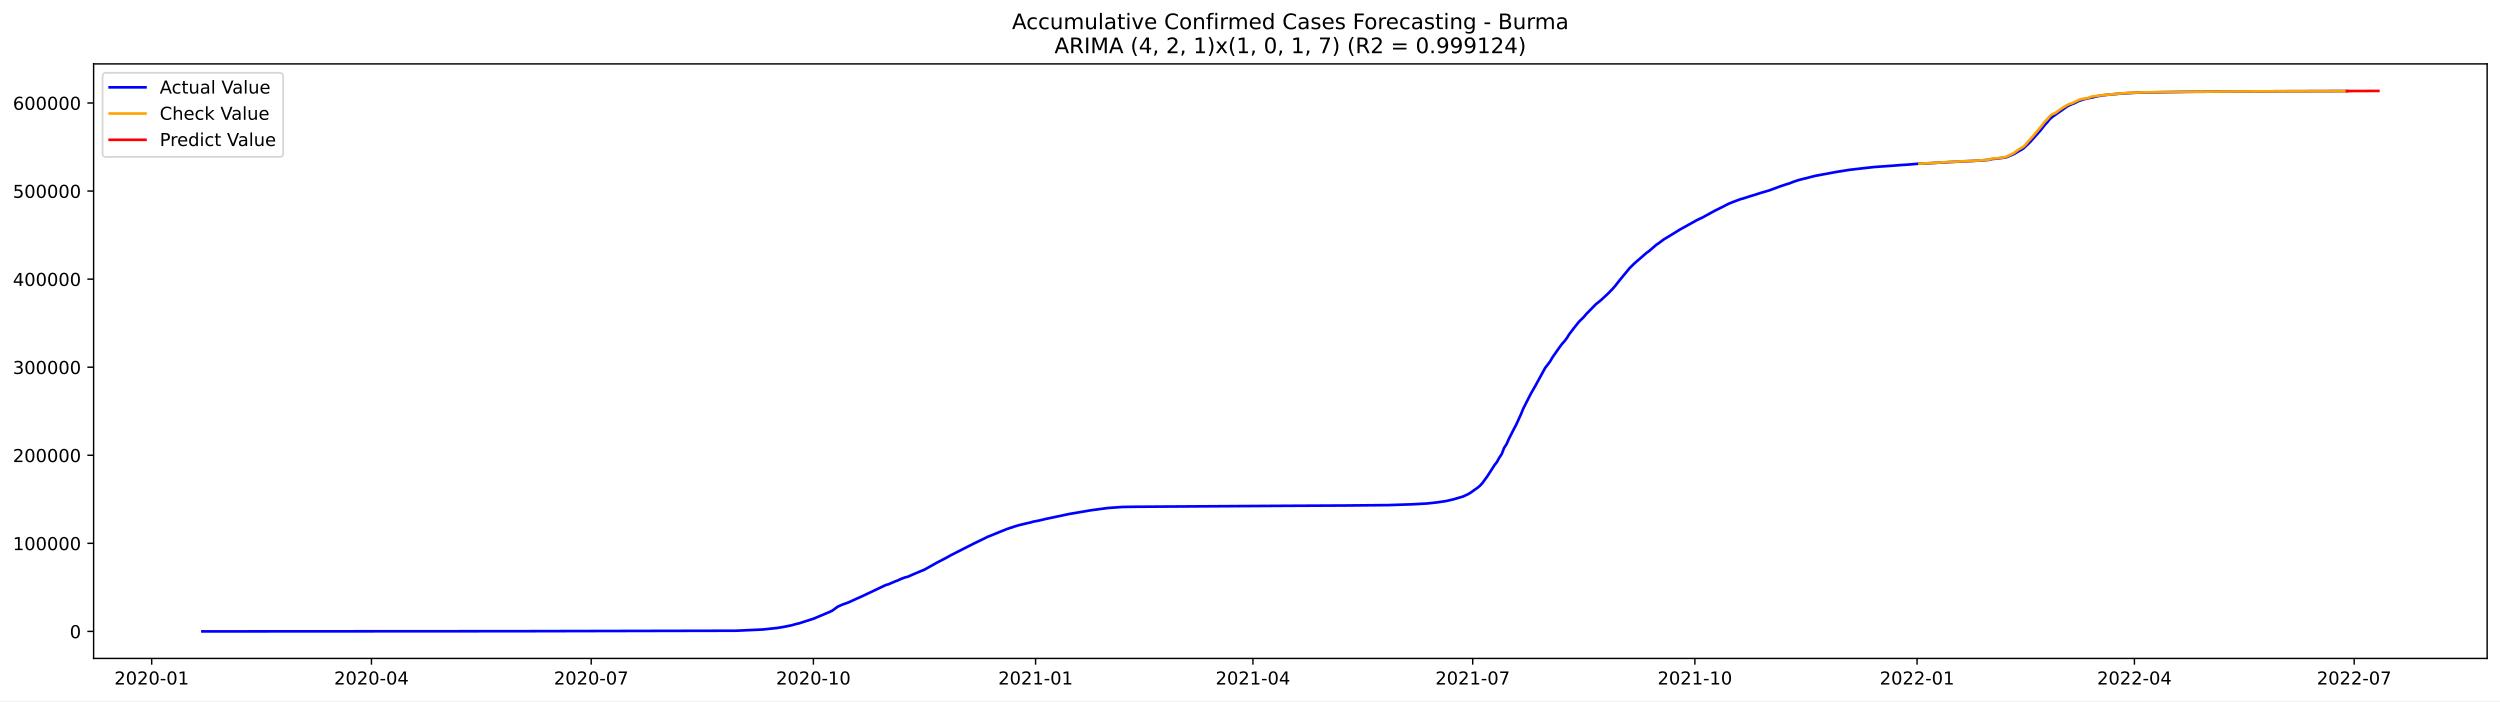
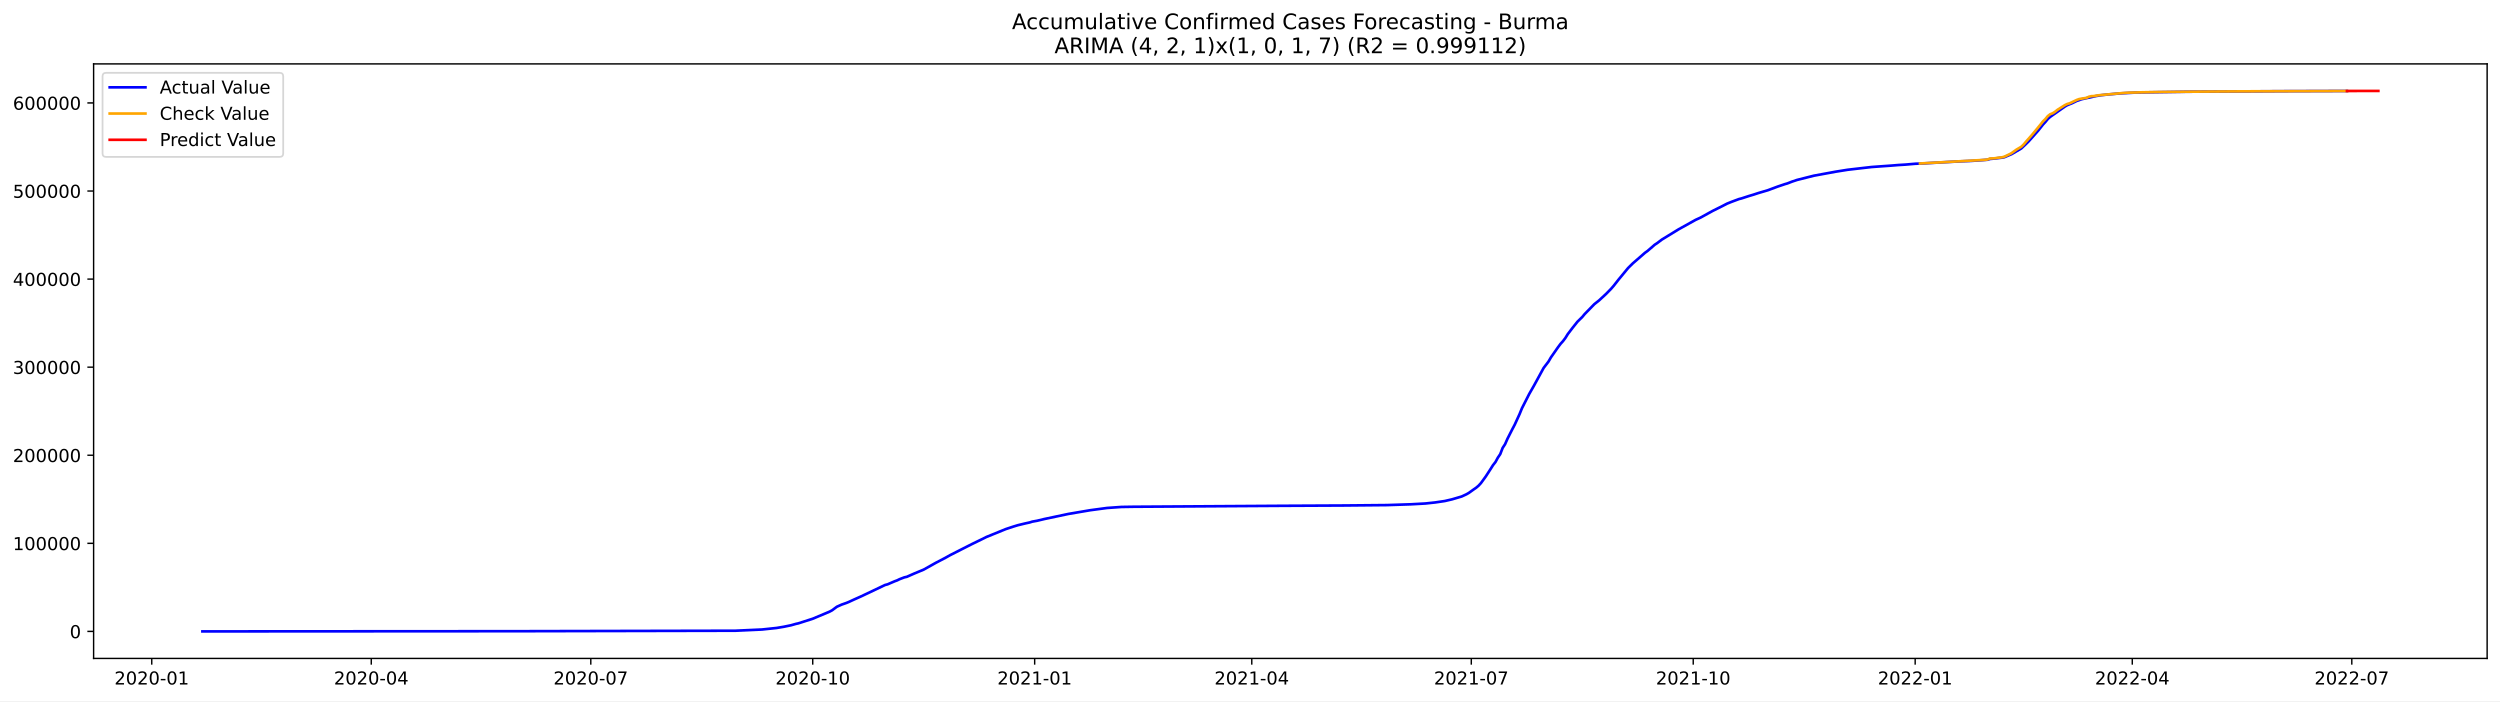
<svg xmlns="http://www.w3.org/2000/svg" xmlns:xlink="http://www.w3.org/1999/xlink" width="1398.775pt" height="392.274pt" viewBox="0 0 1398.775 392.274" version="1.1">
  <defs>
    <style type="text/css">*{stroke-linejoin: round; stroke-linecap: butt}</style>
  </defs>
  <g id="figure_1">
    <g id="patch_1">
      <path d="M 0 392.274  L 1398.775 392.274  L 1398.775 0  L 0 0  z " style="fill: #ffffff" />
    </g>
    <g id="axes_1">
      <g id="patch_2">
        <path d="M 52.375 368.396  L 1391.575 368.396  L 1391.575 35.755  L 52.375 35.755  z " style="fill: #ffffff" />
      </g>
      <g id="matplotlib.axis_1">
        <g id="xtick_1">
          <g id="line2d_1">
            <defs>
-               <path id="mc5064e26aa" d="M 0 0  L 0 3.5  " style="stroke: #000000; stroke-width: 0.8" />
+               <path id="m0fc1c2d88f" d="M 0 0  L 0 3.5  " style="stroke: #000000; stroke-width: 0.8" />
            </defs>
            <g>
-               <use xlink:href="#mc5064e26aa" x="84.872" y="368.396" style="stroke: #000000; stroke-width: 0.8" />
+               <use xlink:href="#m0fc1c2d88f" x="84.903" y="368.396" style="stroke: #000000; stroke-width: 0.8" />
            </g>
          </g>
          <g id="text_1">
-             <g transform="translate(63.98058 382.9939)scale(0.1 -0.1)">
+             <g transform="translate(64.01204 382.9939)scale(0.1 -0.1)">
              <defs>
                <path id="DejaVuSans-32" d="M 1228 531  L 3431 531  L 3431 0  L 469 0  L 469 531  Q 828 903 1448 1529  Q 2069 2156 2228 2338  Q 2531 2678 2651 2914  Q 2772 3150 2772 3378  Q 2772 3750 2511 3984  Q 2250 4219 1831 4219  Q 1534 4219 1204 4116  Q 875 4013 500 3803  L 500 4441  Q 881 4594 1212 4672  Q 1544 4750 1819 4750  Q 2544 4750 2975 4387  Q 3406 4025 3406 3419  Q 3406 3131 3298 2873  Q 3191 2616 2906 2266  Q 2828 2175 2409 1742  Q 1991 1309 1228 531  z " transform="scale(0.015625)" />
                <path id="DejaVuSans-30" d="M 2034 4250  Q 1547 4250 1301 3770  Q 1056 3291 1056 2328  Q 1056 1369 1301 889  Q 1547 409 2034 409  Q 2525 409 2770 889  Q 3016 1369 3016 2328  Q 3016 3291 2770 3770  Q 2525 4250 2034 4250  z M 2034 4750  Q 2819 4750 3233 4129  Q 3647 3509 3647 2328  Q 3647 1150 3233 529  Q 2819 -91 2034 -91  Q 1250 -91 836 529  Q 422 1150 422 2328  Q 422 3509 836 4129  Q 1250 4750 2034 4750  z " transform="scale(0.015625)" />
                <path id="DejaVuSans-2d" d="M 313 2009  L 1997 2009  L 1997 1497  L 313 1497  L 313 2009  z " transform="scale(0.015625)" />
                <path id="DejaVuSans-31" d="M 794 531  L 1825 531  L 1825 4091  L 703 3866  L 703 4441  L 1819 4666  L 2450 4666  L 2450 531  L 3481 531  L 3481 0  L 794 0  L 794 531  z " transform="scale(0.015625)" />
              </defs>
              <use xlink:href="#DejaVuSans-32" />
              <use xlink:href="#DejaVuSans-30" x="63.623" />
              <use xlink:href="#DejaVuSans-32" x="127.246" />
              <use xlink:href="#DejaVuSans-30" x="190.869" />
              <use xlink:href="#DejaVuSans-2d" x="254.492" />
              <use xlink:href="#DejaVuSans-30" x="290.576" />
              <use xlink:href="#DejaVuSans-31" x="354.199" />
            </g>
          </g>
        </g>
        <g id="xtick_2">
          <g id="line2d_2">
            <g>
-               <use xlink:href="#mc5064e26aa" x="207.834" y="368.396" style="stroke: #000000; stroke-width: 0.8" />
+               <use xlink:href="#m0fc1c2d88f" x="207.729" y="368.396" style="stroke: #000000; stroke-width: 0.8" />
            </g>
          </g>
          <g id="text_2">
-             <g transform="translate(186.9421 382.9939)scale(0.1 -0.1)">
+             <g transform="translate(186.8373 382.9939)scale(0.1 -0.1)">
              <defs>
                <path id="DejaVuSans-34" d="M 2419 4116  L 825 1625  L 2419 1625  L 2419 4116  z M 2253 4666  L 3047 4666  L 3047 1625  L 3713 1625  L 3713 1100  L 3047 1100  L 3047 0  L 2419 0  L 2419 1100  L 313 1100  L 313 1709  L 2253 4666  z " transform="scale(0.015625)" />
              </defs>
              <use xlink:href="#DejaVuSans-32" />
              <use xlink:href="#DejaVuSans-30" x="63.623" />
              <use xlink:href="#DejaVuSans-32" x="127.246" />
              <use xlink:href="#DejaVuSans-30" x="190.869" />
              <use xlink:href="#DejaVuSans-2d" x="254.492" />
              <use xlink:href="#DejaVuSans-30" x="290.576" />
              <use xlink:href="#DejaVuSans-34" x="354.199" />
            </g>
          </g>
        </g>
        <g id="xtick_3">
          <g id="line2d_3">
            <g>
-               <use xlink:href="#mc5064e26aa" x="330.795" y="368.396" style="stroke: #000000; stroke-width: 0.8" />
+               <use xlink:href="#m0fc1c2d88f" x="330.554" y="368.396" style="stroke: #000000; stroke-width: 0.8" />
            </g>
          </g>
          <g id="text_3">
-             <g transform="translate(309.9037 382.9939)scale(0.1 -0.1)">
+             <g transform="translate(309.6625 382.9939)scale(0.1 -0.1)">
              <defs>
                <path id="DejaVuSans-37" d="M 525 4666  L 3525 4666  L 3525 4397  L 1831 0  L 1172 0  L 2766 4134  L 525 4134  L 525 4666  z " transform="scale(0.015625)" />
              </defs>
              <use xlink:href="#DejaVuSans-32" />
              <use xlink:href="#DejaVuSans-30" x="63.623" />
              <use xlink:href="#DejaVuSans-32" x="127.246" />
              <use xlink:href="#DejaVuSans-30" x="190.869" />
              <use xlink:href="#DejaVuSans-2d" x="254.492" />
              <use xlink:href="#DejaVuSans-30" x="290.576" />
              <use xlink:href="#DejaVuSans-37" x="354.199" />
            </g>
          </g>
        </g>
        <g id="xtick_4">
          <g id="line2d_4">
            <g>
-               <use xlink:href="#mc5064e26aa" x="455.108" y="368.396" style="stroke: #000000; stroke-width: 0.8" />
+               <use xlink:href="#m0fc1c2d88f" x="454.729" y="368.396" style="stroke: #000000; stroke-width: 0.8" />
            </g>
          </g>
          <g id="text_4">
-             <g transform="translate(434.2165 382.9939)scale(0.1 -0.1)">
+             <g transform="translate(433.8375 382.9939)scale(0.1 -0.1)">
              <use xlink:href="#DejaVuSans-32" />
              <use xlink:href="#DejaVuSans-30" x="63.623" />
              <use xlink:href="#DejaVuSans-32" x="127.246" />
              <use xlink:href="#DejaVuSans-30" x="190.869" />
              <use xlink:href="#DejaVuSans-2d" x="254.492" />
              <use xlink:href="#DejaVuSans-31" x="290.576" />
              <use xlink:href="#DejaVuSans-30" x="354.199" />
            </g>
          </g>
        </g>
        <g id="xtick_5">
          <g id="line2d_5">
            <g>
-               <use xlink:href="#mc5064e26aa" x="579.421" y="368.396" style="stroke: #000000; stroke-width: 0.8" />
+               <use xlink:href="#m0fc1c2d88f" x="578.904" y="368.396" style="stroke: #000000; stroke-width: 0.8" />
            </g>
          </g>
          <g id="text_5">
-             <g transform="translate(558.5293 382.9939)scale(0.1 -0.1)">
+             <g transform="translate(558.0124 382.9939)scale(0.1 -0.1)">
              <use xlink:href="#DejaVuSans-32" />
              <use xlink:href="#DejaVuSans-30" x="63.623" />
              <use xlink:href="#DejaVuSans-32" x="127.246" />
              <use xlink:href="#DejaVuSans-31" x="190.869" />
              <use xlink:href="#DejaVuSans-2d" x="254.492" />
              <use xlink:href="#DejaVuSans-30" x="290.576" />
              <use xlink:href="#DejaVuSans-31" x="354.199" />
            </g>
          </g>
        </g>
        <g id="xtick_6">
          <g id="line2d_6">
            <g>
-               <use xlink:href="#mc5064e26aa" x="701.031" y="368.396" style="stroke: #000000; stroke-width: 0.8" />
+               <use xlink:href="#m0fc1c2d88f" x="700.379" y="368.396" style="stroke: #000000; stroke-width: 0.8" />
            </g>
          </g>
          <g id="text_6">
-             <g transform="translate(680.1396 382.9939)scale(0.1 -0.1)">
+             <g transform="translate(679.4879 382.9939)scale(0.1 -0.1)">
              <use xlink:href="#DejaVuSans-32" />
              <use xlink:href="#DejaVuSans-30" x="63.623" />
              <use xlink:href="#DejaVuSans-32" x="127.246" />
              <use xlink:href="#DejaVuSans-31" x="190.869" />
              <use xlink:href="#DejaVuSans-2d" x="254.492" />
              <use xlink:href="#DejaVuSans-30" x="290.576" />
              <use xlink:href="#DejaVuSans-34" x="354.199" />
            </g>
          </g>
        </g>
        <g id="xtick_7">
          <g id="line2d_7">
            <g>
-               <use xlink:href="#mc5064e26aa" x="823.993" y="368.396" style="stroke: #000000; stroke-width: 0.8" />
+               <use xlink:href="#m0fc1c2d88f" x="823.205" y="368.396" style="stroke: #000000; stroke-width: 0.8" />
            </g>
          </g>
          <g id="text_7">
-             <g transform="translate(803.1011 382.9939)scale(0.1 -0.1)">
+             <g transform="translate(802.3132 382.9939)scale(0.1 -0.1)">
              <use xlink:href="#DejaVuSans-32" />
              <use xlink:href="#DejaVuSans-30" x="63.623" />
              <use xlink:href="#DejaVuSans-32" x="127.246" />
              <use xlink:href="#DejaVuSans-31" x="190.869" />
              <use xlink:href="#DejaVuSans-2d" x="254.492" />
              <use xlink:href="#DejaVuSans-30" x="290.576" />
              <use xlink:href="#DejaVuSans-37" x="354.199" />
            </g>
          </g>
        </g>
        <g id="xtick_8">
          <g id="line2d_8">
            <g>
-               <use xlink:href="#mc5064e26aa" x="948.305" y="368.396" style="stroke: #000000; stroke-width: 0.8" />
+               <use xlink:href="#m0fc1c2d88f" x="947.38" y="368.396" style="stroke: #000000; stroke-width: 0.8" />
            </g>
          </g>
          <g id="text_8">
-             <g transform="translate(927.4139 382.9939)scale(0.1 -0.1)">
+             <g transform="translate(926.4881 382.9939)scale(0.1 -0.1)">
              <use xlink:href="#DejaVuSans-32" />
              <use xlink:href="#DejaVuSans-30" x="63.623" />
              <use xlink:href="#DejaVuSans-32" x="127.246" />
              <use xlink:href="#DejaVuSans-31" x="190.869" />
              <use xlink:href="#DejaVuSans-2d" x="254.492" />
              <use xlink:href="#DejaVuSans-31" x="290.576" />
              <use xlink:href="#DejaVuSans-30" x="354.199" />
            </g>
          </g>
        </g>
        <g id="xtick_9">
          <g id="line2d_9">
            <g>
-               <use xlink:href="#mc5064e26aa" x="1072.618" y="368.396" style="stroke: #000000; stroke-width: 0.8" />
+               <use xlink:href="#m0fc1c2d88f" x="1071.555" y="368.396" style="stroke: #000000; stroke-width: 0.8" />
            </g>
          </g>
          <g id="text_9">
-             <g transform="translate(1051.727 382.9939)scale(0.1 -0.1)">
+             <g transform="translate(1050.663 382.9939)scale(0.1 -0.1)">
              <use xlink:href="#DejaVuSans-32" />
              <use xlink:href="#DejaVuSans-30" x="63.623" />
              <use xlink:href="#DejaVuSans-32" x="127.246" />
              <use xlink:href="#DejaVuSans-32" x="190.869" />
              <use xlink:href="#DejaVuSans-2d" x="254.492" />
              <use xlink:href="#DejaVuSans-30" x="290.576" />
              <use xlink:href="#DejaVuSans-31" x="354.199" />
            </g>
          </g>
        </g>
        <g id="xtick_10">
          <g id="line2d_10">
            <g>
-               <use xlink:href="#mc5064e26aa" x="1194.228" y="368.396" style="stroke: #000000; stroke-width: 0.8" />
+               <use xlink:href="#m0fc1c2d88f" x="1193.03" y="368.396" style="stroke: #000000; stroke-width: 0.8" />
            </g>
          </g>
          <g id="text_10">
-             <g transform="translate(1173.337 382.9939)scale(0.1 -0.1)">
+             <g transform="translate(1172.139 382.9939)scale(0.1 -0.1)">
              <use xlink:href="#DejaVuSans-32" />
              <use xlink:href="#DejaVuSans-30" x="63.623" />
              <use xlink:href="#DejaVuSans-32" x="127.246" />
              <use xlink:href="#DejaVuSans-32" x="190.869" />
              <use xlink:href="#DejaVuSans-2d" x="254.492" />
              <use xlink:href="#DejaVuSans-30" x="290.576" />
              <use xlink:href="#DejaVuSans-34" x="354.199" />
            </g>
          </g>
        </g>
        <g id="xtick_11">
          <g id="line2d_11">
            <g>
-               <use xlink:href="#mc5064e26aa" x="1317.19" y="368.396" style="stroke: #000000; stroke-width: 0.8" />
+               <use xlink:href="#m0fc1c2d88f" x="1315.855" y="368.396" style="stroke: #000000; stroke-width: 0.8" />
            </g>
          </g>
          <g id="text_11">
-             <g transform="translate(1296.299 382.9939)scale(0.1 -0.1)">
+             <g transform="translate(1294.964 382.9939)scale(0.1 -0.1)">
              <use xlink:href="#DejaVuSans-32" />
              <use xlink:href="#DejaVuSans-30" x="63.623" />
              <use xlink:href="#DejaVuSans-32" x="127.246" />
              <use xlink:href="#DejaVuSans-32" x="190.869" />
              <use xlink:href="#DejaVuSans-2d" x="254.492" />
              <use xlink:href="#DejaVuSans-30" x="290.576" />
              <use xlink:href="#DejaVuSans-37" x="354.199" />
            </g>
          </g>
        </g>
      </g>
      <g id="matplotlib.axis_2">
        <g id="ytick_1">
          <g id="line2d_12">
            <defs>
-               <path id="m9fd8401655" d="M 0 0  L -3.5 0  " style="stroke: #000000; stroke-width: 0.8" />
+               <path id="md732533c5f" d="M 0 0  L -3.5 0  " style="stroke: #000000; stroke-width: 0.8" />
            </defs>
            <g>
-               <use xlink:href="#m9fd8401655" x="52.375" y="353.276" style="stroke: #000000; stroke-width: 0.8" />
+               <use xlink:href="#md732533c5f" x="52.375" y="353.276" style="stroke: #000000; stroke-width: 0.8" />
            </g>
          </g>
          <g id="text_12">
            <g transform="translate(39.0125 357.0747)scale(0.1 -0.1)">
              <use xlink:href="#DejaVuSans-30" />
            </g>
          </g>
        </g>
        <g id="ytick_2">
          <g id="line2d_13">
            <g>
-               <use xlink:href="#m9fd8401655" x="52.375" y="304.002" style="stroke: #000000; stroke-width: 0.8" />
+               <use xlink:href="#md732533c5f" x="52.375" y="303.996" style="stroke: #000000; stroke-width: 0.8" />
            </g>
          </g>
          <g id="text_13">
-             <g transform="translate(7.2 307.8014)scale(0.1 -0.1)">
+             <g transform="translate(7.2 307.7954)scale(0.1 -0.1)">
              <use xlink:href="#DejaVuSans-31" />
              <use xlink:href="#DejaVuSans-30" x="63.623" />
              <use xlink:href="#DejaVuSans-30" x="127.246" />
              <use xlink:href="#DejaVuSans-30" x="190.869" />
              <use xlink:href="#DejaVuSans-30" x="254.492" />
              <use xlink:href="#DejaVuSans-30" x="318.115" />
            </g>
          </g>
        </g>
        <g id="ytick_3">
          <g id="line2d_14">
            <g>
-               <use xlink:href="#m9fd8401655" x="52.375" y="254.729" style="stroke: #000000; stroke-width: 0.8" />
+               <use xlink:href="#md732533c5f" x="52.375" y="254.717" style="stroke: #000000; stroke-width: 0.8" />
            </g>
          </g>
          <g id="text_14">
-             <g transform="translate(7.2 258.528)scale(0.1 -0.1)">
+             <g transform="translate(7.2 258.5161)scale(0.1 -0.1)">
              <use xlink:href="#DejaVuSans-32" />
              <use xlink:href="#DejaVuSans-30" x="63.623" />
              <use xlink:href="#DejaVuSans-30" x="127.246" />
              <use xlink:href="#DejaVuSans-30" x="190.869" />
              <use xlink:href="#DejaVuSans-30" x="254.492" />
              <use xlink:href="#DejaVuSans-30" x="318.115" />
            </g>
          </g>
        </g>
        <g id="ytick_4">
          <g id="line2d_15">
            <g>
-               <use xlink:href="#m9fd8401655" x="52.375" y="205.455" style="stroke: #000000; stroke-width: 0.8" />
+               <use xlink:href="#md732533c5f" x="52.375" y="205.438" style="stroke: #000000; stroke-width: 0.8" />
            </g>
          </g>
          <g id="text_15">
-             <g transform="translate(7.2 209.2546)scale(0.1 -0.1)">
+             <g transform="translate(7.2 209.2367)scale(0.1 -0.1)">
              <defs>
                <path id="DejaVuSans-33" d="M 2597 2516  Q 3050 2419 3304 2112  Q 3559 1806 3559 1356  Q 3559 666 3084 287  Q 2609 -91 1734 -91  Q 1441 -91 1130 -33  Q 819 25 488 141  L 488 750  Q 750 597 1062 519  Q 1375 441 1716 441  Q 2309 441 2620 675  Q 2931 909 2931 1356  Q 2931 1769 2642 2001  Q 2353 2234 1838 2234  L 1294 2234  L 1294 2753  L 1863 2753  Q 2328 2753 2575 2939  Q 2822 3125 2822 3475  Q 2822 3834 2567 4026  Q 2313 4219 1838 4219  Q 1578 4219 1281 4162  Q 984 4106 628 3988  L 628 4550  Q 988 4650 1302 4700  Q 1616 4750 1894 4750  Q 2613 4750 3031 4423  Q 3450 4097 3450 3541  Q 3450 3153 3228 2886  Q 3006 2619 2597 2516  z " transform="scale(0.015625)" />
              </defs>
              <use xlink:href="#DejaVuSans-33" />
              <use xlink:href="#DejaVuSans-30" x="63.623" />
              <use xlink:href="#DejaVuSans-30" x="127.246" />
              <use xlink:href="#DejaVuSans-30" x="190.869" />
              <use xlink:href="#DejaVuSans-30" x="254.492" />
              <use xlink:href="#DejaVuSans-30" x="318.115" />
            </g>
          </g>
        </g>
        <g id="ytick_5">
          <g id="line2d_16">
            <g>
-               <use xlink:href="#m9fd8401655" x="52.375" y="156.182" style="stroke: #000000; stroke-width: 0.8" />
+               <use xlink:href="#md732533c5f" x="52.375" y="156.158" style="stroke: #000000; stroke-width: 0.8" />
            </g>
          </g>
          <g id="text_16">
-             <g transform="translate(7.2 159.9813)scale(0.1 -0.1)">
+             <g transform="translate(7.2 159.9574)scale(0.1 -0.1)">
              <use xlink:href="#DejaVuSans-34" />
              <use xlink:href="#DejaVuSans-30" x="63.623" />
              <use xlink:href="#DejaVuSans-30" x="127.246" />
              <use xlink:href="#DejaVuSans-30" x="190.869" />
              <use xlink:href="#DejaVuSans-30" x="254.492" />
              <use xlink:href="#DejaVuSans-30" x="318.115" />
            </g>
          </g>
        </g>
        <g id="ytick_6">
          <g id="line2d_17">
            <g>
-               <use xlink:href="#m9fd8401655" x="52.375" y="106.909" style="stroke: #000000; stroke-width: 0.8" />
+               <use xlink:href="#md732533c5f" x="52.375" y="106.879" style="stroke: #000000; stroke-width: 0.8" />
            </g>
          </g>
          <g id="text_17">
-             <g transform="translate(7.2 110.7079)scale(0.1 -0.1)">
+             <g transform="translate(7.2 110.6781)scale(0.1 -0.1)">
              <defs>
                <path id="DejaVuSans-35" d="M 691 4666  L 3169 4666  L 3169 4134  L 1269 4134  L 1269 2991  Q 1406 3038 1543 3061  Q 1681 3084 1819 3084  Q 2600 3084 3056 2656  Q 3513 2228 3513 1497  Q 3513 744 3044 326  Q 2575 -91 1722 -91  Q 1428 -91 1123 -41  Q 819 9 494 109  L 494 744  Q 775 591 1075 516  Q 1375 441 1709 441  Q 2250 441 2565 725  Q 2881 1009 2881 1497  Q 2881 1984 2565 2268  Q 2250 2553 1709 2553  Q 1456 2553 1204 2497  Q 953 2441 691 2322  L 691 4666  z " transform="scale(0.015625)" />
              </defs>
              <use xlink:href="#DejaVuSans-35" />
              <use xlink:href="#DejaVuSans-30" x="63.623" />
              <use xlink:href="#DejaVuSans-30" x="127.246" />
              <use xlink:href="#DejaVuSans-30" x="190.869" />
              <use xlink:href="#DejaVuSans-30" x="254.492" />
              <use xlink:href="#DejaVuSans-30" x="318.115" />
            </g>
          </g>
        </g>
        <g id="ytick_7">
          <g id="line2d_18">
            <g>
-               <use xlink:href="#m9fd8401655" x="52.375" y="57.635" style="stroke: #000000; stroke-width: 0.8" />
+               <use xlink:href="#md732533c5f" x="52.375" y="57.6" style="stroke: #000000; stroke-width: 0.8" />
            </g>
          </g>
          <g id="text_18">
-             <g transform="translate(7.2 61.43455)scale(0.1 -0.1)">
+             <g transform="translate(7.2 61.39878)scale(0.1 -0.1)">
              <defs>
                <path id="DejaVuSans-36" d="M 2113 2584  Q 1688 2584 1439 2293  Q 1191 2003 1191 1497  Q 1191 994 1439 701  Q 1688 409 2113 409  Q 2538 409 2786 701  Q 3034 994 3034 1497  Q 3034 2003 2786 2293  Q 2538 2584 2113 2584  z M 3366 4563  L 3366 3988  Q 3128 4100 2886 4159  Q 2644 4219 2406 4219  Q 1781 4219 1451 3797  Q 1122 3375 1075 2522  Q 1259 2794 1537 2939  Q 1816 3084 2150 3084  Q 2853 3084 3261 2657  Q 3669 2231 3669 1497  Q 3669 778 3244 343  Q 2819 -91 2113 -91  Q 1303 -91 875 529  Q 447 1150 447 2328  Q 447 3434 972 4092  Q 1497 4750 2381 4750  Q 2619 4750 2861 4703  Q 3103 4656 3366 4563  z " transform="scale(0.015625)" />
              </defs>
              <use xlink:href="#DejaVuSans-36" />
              <use xlink:href="#DejaVuSans-30" x="63.623" />
              <use xlink:href="#DejaVuSans-30" x="127.246" />
              <use xlink:href="#DejaVuSans-30" x="190.869" />
              <use xlink:href="#DejaVuSans-30" x="254.492" />
              <use xlink:href="#DejaVuSans-30" x="318.115" />
            </g>
          </g>
        </g>
      </g>
      <g id="line2d_19">
-         <path d="M 113.248 353.276  L 288.907 353.165  L 411.869 352.894  L 426.732 352.216  L 434.839 351.357  L 438.893 350.682  L 442.947 349.847  L 445.649 349.08  L 447.001 348.786  L 455.108 346.189  L 464.566 342.216  L 465.918 341.496  L 468.62 339.492  L 471.323 338.278  L 474.025 337.335  L 475.376 336.775  L 478.079 335.525  L 482.132 333.716  L 495.645 327.305  L 496.996 326.961  L 501.05 325.219  L 502.401 324.729  L 503.752 324.068  L 506.454 323.033  L 507.806 322.738  L 511.859 320.953  L 517.264 318.705  L 524.02 314.917  L 529.425 312.1  L 532.128 310.589  L 538.884 307.156  L 544.289 304.418  L 549.694 301.791  L 552.396 300.447  L 563.206 296.052  L 567.26 294.705  L 569.962 293.878  L 574.016 292.899  L 576.718 292.305  L 578.069 291.866  L 580.772 291.38  L 584.826 290.411  L 598.338 287.556  L 610.499 285.488  L 619.957 284.221  L 628.065 283.65  L 634.821 283.543  L 718.597 283.009  L 752.378 282.841  L 776.7 282.611  L 790.212 282.166  L 798.319 281.716  L 801.022 281.422  L 803.724 281.136  L 809.129 280.34  L 813.183 279.401  L 818.588 277.808  L 821.29 276.558  L 822.641 275.78  L 825.344 273.842  L 826.695 272.917  L 828.046 271.775  L 829.397 270.312  L 832.1 266.592  L 834.802 262.428  L 836.154 260.271  L 837.505 258.566  L 838.856 256.095  L 840.207 254.101  L 841.558 250.611  L 842.91 248.547  L 844.261 245.495  L 846.963 240.183  L 848.315 237.626  L 851.017 231.736  L 852.368 228.435  L 856.422 220.471  L 859.124 215.744  L 864.529 205.857  L 867.232 202.325  L 868.583 200.002  L 872.637 194.202  L 873.988 192.403  L 875.339 190.912  L 876.69 189.133  L 878.042 186.948  L 880.744 183.415  L 883.446 180.028  L 886.149 177.377  L 887.5 175.748  L 892.905 170.219  L 895.608 168.071  L 899.661 164.305  L 902.364 161.536  L 903.715 159.976  L 906.417 156.536  L 911.822 149.98  L 914.525 147.327  L 921.281 141.459  L 922.632 140.497  L 925.335 138.184  L 926.686 136.99  L 928.037 136.108  L 930.739 134.073  L 940.198 128.283  L 949.657 123.036  L 952.359 121.798  L 959.115 118.077  L 964.52 115.382  L 967.223 113.981  L 969.925 112.894  L 973.979 111.392  L 975.33 111.056  L 979.384 109.736  L 982.086 108.93  L 984.788 108.042  L 987.491 107.243  L 990.193 106.441  L 995.598 104.426  L 999.652 103.058  L 1001.003 102.676  L 1003.706 101.624  L 1006.408 100.726  L 1015.867 98.338  L 1028.028 96.103  L 1034.784 95.023  L 1042.891 94.086  L 1048.296 93.47  L 1055.052 92.987  L 1059.106 92.699  L 1063.16 92.372  L 1067.213 92.127  L 1072.618 91.661  L 1078.023 91.421  L 1087.482 90.869  L 1098.291 90.288  L 1103.696 90.075  L 1110.452 89.624  L 1113.155 89.401  L 1114.506 88.977  L 1117.209 88.725  L 1121.262 88.234  L 1122.613 87.983  L 1126.667 86.261  L 1132.072 83.082  L 1134.775 80.516  L 1136.126 79.189  L 1141.531 73.125  L 1144.233 69.703  L 1145.584 68.256  L 1146.936 66.585  L 1148.287 65.401  L 1156.394 59.694  L 1157.745 58.908  L 1160.448 57.823  L 1163.15 56.492  L 1165.853 55.556  L 1173.96 53.77  L 1176.663 53.318  L 1180.716 52.881  L 1187.472 52.285  L 1196.931 51.784  L 1225.307 51.353  L 1279.356 51.047  L 1313.136 50.945  L 1313.136 50.945  " clip-path="url(#pb11ebd91ad)" style="fill: none; stroke: #0000ff; stroke-width: 1.5; stroke-linecap: square" />
+         <path d="M 113.248 353.276  L 288.712 353.165  L 411.538 352.894  L 426.385 352.216  L 434.483 351.357  L 438.532 350.682  L 442.581 349.846  L 445.281 349.079  L 446.631 348.785  L 454.729 346.188  L 464.177 342.215  L 465.527 341.495  L 468.226 339.49  L 470.926 338.276  L 473.625 337.333  L 474.975 336.773  L 477.674 335.523  L 481.723 333.714  L 495.221 327.302  L 496.57 326.958  L 500.62 325.216  L 501.969 324.726  L 503.319 324.064  L 506.019 323.029  L 507.368 322.735  L 511.417 320.949  L 516.816 318.701  L 523.565 314.913  L 528.964 312.095  L 531.663 310.583  L 538.412 307.15  L 543.811 304.413  L 549.21 301.785  L 551.909 300.441  L 562.707 296.045  L 566.756 294.698  L 569.456 293.871  L 573.505 292.892  L 576.204 292.297  L 577.554 291.859  L 580.254 291.373  L 584.303 290.403  L 597.8 287.548  L 609.948 285.48  L 619.396 284.213  L 627.494 283.642  L 634.243 283.534  L 717.926 283.001  L 751.669 282.832  L 775.964 282.602  L 789.461 282.157  L 797.56 281.707  L 800.259 281.413  L 802.959 281.128  L 808.358 280.331  L 812.407 279.392  L 817.806 277.799  L 820.505 276.549  L 821.855 275.77  L 824.554 273.832  L 825.904 272.907  L 827.254 271.765  L 828.604 270.302  L 831.303 266.582  L 834.002 262.417  L 835.352 260.26  L 836.702 258.554  L 838.052 256.083  L 839.401 254.089  L 840.751 250.599  L 842.101 248.535  L 843.451 245.482  L 846.15 240.169  L 847.5 237.612  L 850.199 231.722  L 851.549 228.419  L 855.598 220.455  L 858.298 215.728  L 863.696 205.839  L 866.396 202.306  L 867.746 199.984  L 871.795 194.183  L 873.145 192.384  L 874.494 190.892  L 875.844 189.113  L 877.194 186.928  L 879.893 183.395  L 882.593 180.007  L 885.292 177.356  L 886.642 175.727  L 892.041 170.197  L 894.74 168.049  L 898.789 164.282  L 901.489 161.513  L 902.839 159.953  L 905.538 156.512  L 910.937 149.955  L 913.636 147.302  L 920.385 141.434  L 921.735 140.471  L 924.434 138.158  L 925.784 136.963  L 927.134 136.081  L 929.833 134.046  L 939.281 128.256  L 948.729 123.008  L 951.429 121.77  L 958.177 118.049  L 963.576 115.353  L 966.276 113.952  L 968.975 112.865  L 973.024 111.363  L 974.374 111.026  L 978.423 109.706  L 981.123 108.9  L 983.822 108.012  L 986.522 107.213  L 989.221 106.411  L 994.62 104.396  L 998.669 103.028  L 1000.019 102.645  L 1002.718 101.594  L 1005.418 100.695  L 1014.866 98.307  L 1027.014 96.071  L 1033.762 94.992  L 1041.861 94.054  L 1047.259 93.438  L 1054.008 92.956  L 1058.057 92.668  L 1062.106 92.34  L 1066.156 92.095  L 1071.555 91.629  L 1076.953 91.389  L 1086.402 90.837  L 1097.199 90.256  L 1102.598 90.044  L 1109.347 89.592  L 1112.046 89.369  L 1113.396 88.945  L 1116.096 88.693  L 1120.145 88.202  L 1121.494 87.951  L 1125.544 86.229  L 1130.943 83.049  L 1133.642 80.483  L 1134.992 79.156  L 1140.391 73.091  L 1143.09 69.669  L 1144.44 68.221  L 1145.79 66.55  L 1147.139 65.366  L 1155.238 59.659  L 1156.587 58.872  L 1159.287 57.787  L 1161.986 56.456  L 1164.686 55.52  L 1172.784 53.734  L 1175.484 53.281  L 1179.533 52.845  L 1186.281 52.249  L 1195.729 51.748  L 1224.074 51.317  L 1278.063 51.011  L 1313.156 50.906  L 1313.156 50.906  " clip-path="url(#p0a7500ff1c)" style="fill: none; stroke: #0000ff; stroke-width: 1.5; stroke-linecap: square" />
      </g>
      <g id="line2d_20">
-         <path d="M 1073.969 91.559  L 1084.779 90.983  L 1088.833 90.711  L 1095.589 90.38  L 1098.291 90.215  L 1102.345 90.067  L 1107.75 89.771  L 1110.452 89.527  L 1111.804 89.459  L 1113.155 89.262  L 1114.506 88.714  L 1117.209 88.589  L 1118.56 88.356  L 1121.262 88.052  L 1122.613 87.684  L 1125.316 86.391  L 1126.667 85.667  L 1129.37 83.727  L 1132.072 82.139  L 1133.423 80.835  L 1134.775 79.214  L 1137.477 76.179  L 1140.179 72.96  L 1142.882 69.658  L 1144.233 67.923  L 1145.584 66.613  L 1146.936 64.971  L 1148.287 63.924  L 1149.638 63.417  L 1150.989 62.551  L 1152.34 61.465  L 1156.394 58.898  L 1157.745 58.225  L 1159.097 57.855  L 1163.15 55.944  L 1164.501 55.454  L 1167.204 55.001  L 1168.555 54.804  L 1169.906 54.168  L 1171.258 53.854  L 1172.609 53.798  L 1175.311 53.351  L 1188.824 52.098  L 1192.877 51.84  L 1195.58 51.816  L 1198.282 51.707  L 1202.336 51.628  L 1210.443 51.486  L 1228.009 51.328  L 1256.385 51.138  L 1313.136 50.939  L 1313.136 50.939  " clip-path="url(#pb11ebd91ad)" style="fill: none; stroke: #ffa500; stroke-width: 1.5; stroke-linecap: square" />
+         <path d="M 1074.254 91.465  L 1093.15 90.422  L 1110.697 89.427  L 1112.046 89.23  L 1113.396 88.682  L 1116.096 88.557  L 1117.445 88.324  L 1120.145 88.02  L 1121.494 87.652  L 1124.194 86.359  L 1125.544 85.635  L 1128.243 83.694  L 1130.943 82.106  L 1132.292 80.802  L 1133.642 79.181  L 1136.341 76.145  L 1139.041 72.926  L 1141.74 69.624  L 1143.09 67.889  L 1144.44 66.578  L 1145.79 64.936  L 1147.139 63.889  L 1148.489 63.382  L 1149.839 62.516  L 1151.188 61.43  L 1155.238 58.862  L 1156.587 58.19  L 1157.937 57.819  L 1161.986 55.908  L 1163.336 55.418  L 1166.035 54.965  L 1167.385 54.768  L 1168.735 54.132  L 1170.085 53.817  L 1171.434 53.762  L 1174.134 53.314  L 1187.631 52.061  L 1191.68 51.803  L 1194.38 51.779  L 1197.079 51.67  L 1201.128 51.591  L 1209.227 51.45  L 1226.773 51.292  L 1255.118 51.102  L 1313.156 50.903  L 1313.156 50.903  " clip-path="url(#p0a7500ff1c)" style="fill: none; stroke: #ffa500; stroke-width: 1.5; stroke-linecap: square" />
      </g>
      <g id="line2d_21">
-         <path d="M 1313.136 50.939  L 1314.488 50.935  L 1315.839 50.93  L 1317.19 50.925  L 1318.541 50.921  L 1319.892 50.916  L 1321.244 50.911  L 1322.595 50.905  L 1323.946 50.901  L 1325.297 50.896  L 1326.649 50.89  L 1328 50.886  L 1329.351 50.881  L 1330.702 50.876  " clip-path="url(#pb11ebd91ad)" style="fill: none; stroke: #ff0000; stroke-width: 1.5; stroke-linecap: square" />
+         <path d="M 1313.156 50.903  L 1314.506 50.9  L 1315.855 50.897  L 1317.205 50.895  L 1318.555 50.893  L 1319.904 50.89  L 1321.254 50.888  L 1322.604 50.886  L 1323.954 50.884  L 1325.303 50.881  L 1326.653 50.881  L 1328.003 50.879  L 1329.353 50.877  L 1330.702 50.876  " clip-path="url(#p0a7500ff1c)" style="fill: none; stroke: #ff0000; stroke-width: 1.5; stroke-linecap: square" />
      </g>
      <g id="patch_3">
        <path d="M 52.375 368.396  L 52.375 35.755  " style="fill: none; stroke: #000000; stroke-width: 0.8; stroke-linejoin: miter; stroke-linecap: square" />
      </g>
      <g id="patch_4">
        <path d="M 1391.575 368.396  L 1391.575 35.755  " style="fill: none; stroke: #000000; stroke-width: 0.8; stroke-linejoin: miter; stroke-linecap: square" />
      </g>
      <g id="patch_5">
        <path d="M 52.375 368.396  L 1391.575 368.396  " style="fill: none; stroke: #000000; stroke-width: 0.8; stroke-linejoin: miter; stroke-linecap: square" />
      </g>
      <g id="patch_6">
        <path d="M 52.375 35.755  L 1391.575 35.755  " style="fill: none; stroke: #000000; stroke-width: 0.8; stroke-linejoin: miter; stroke-linecap: square" />
      </g>
      <g id="text_19">
        <g transform="translate(566.2019 16.31812)scale(0.12 -0.12)">
          <defs>
            <path id="DejaVuSans-41" d="M 2188 4044  L 1331 1722  L 3047 1722  L 2188 4044  z M 1831 4666  L 2547 4666  L 4325 0  L 3669 0  L 3244 1197  L 1141 1197  L 716 0  L 50 0  L 1831 4666  z " transform="scale(0.015625)" />
            <path id="DejaVuSans-63" d="M 3122 3366  L 3122 2828  Q 2878 2963 2633 3030  Q 2388 3097 2138 3097  Q 1578 3097 1268 2742  Q 959 2388 959 1747  Q 959 1106 1268 751  Q 1578 397 2138 397  Q 2388 397 2633 464  Q 2878 531 3122 666  L 3122 134  Q 2881 22 2623 -34  Q 2366 -91 2075 -91  Q 1284 -91 818 406  Q 353 903 353 1747  Q 353 2603 823 3093  Q 1294 3584 2113 3584  Q 2378 3584 2631 3529  Q 2884 3475 3122 3366  z " transform="scale(0.015625)" />
            <path id="DejaVuSans-75" d="M 544 1381  L 544 3500  L 1119 3500  L 1119 1403  Q 1119 906 1312 657  Q 1506 409 1894 409  Q 2359 409 2629 706  Q 2900 1003 2900 1516  L 2900 3500  L 3475 3500  L 3475 0  L 2900 0  L 2900 538  Q 2691 219 2414 64  Q 2138 -91 1772 -91  Q 1169 -91 856 284  Q 544 659 544 1381  z M 1991 3584  L 1991 3584  z " transform="scale(0.015625)" />
            <path id="DejaVuSans-6d" d="M 3328 2828  Q 3544 3216 3844 3400  Q 4144 3584 4550 3584  Q 5097 3584 5394 3201  Q 5691 2819 5691 2113  L 5691 0  L 5113 0  L 5113 2094  Q 5113 2597 4934 2840  Q 4756 3084 4391 3084  Q 3944 3084 3684 2787  Q 3425 2491 3425 1978  L 3425 0  L 2847 0  L 2847 2094  Q 2847 2600 2669 2842  Q 2491 3084 2119 3084  Q 1678 3084 1418 2786  Q 1159 2488 1159 1978  L 1159 0  L 581 0  L 581 3500  L 1159 3500  L 1159 2956  Q 1356 3278 1631 3431  Q 1906 3584 2284 3584  Q 2666 3584 2933 3390  Q 3200 3197 3328 2828  z " transform="scale(0.015625)" />
            <path id="DejaVuSans-6c" d="M 603 4863  L 1178 4863  L 1178 0  L 603 0  L 603 4863  z " transform="scale(0.015625)" />
            <path id="DejaVuSans-61" d="M 2194 1759  Q 1497 1759 1228 1600  Q 959 1441 959 1056  Q 959 750 1161 570  Q 1363 391 1709 391  Q 2188 391 2477 730  Q 2766 1069 2766 1631  L 2766 1759  L 2194 1759  z M 3341 1997  L 3341 0  L 2766 0  L 2766 531  Q 2569 213 2275 61  Q 1981 -91 1556 -91  Q 1019 -91 701 211  Q 384 513 384 1019  Q 384 1609 779 1909  Q 1175 2209 1959 2209  L 2766 2209  L 2766 2266  Q 2766 2663 2505 2880  Q 2244 3097 1772 3097  Q 1472 3097 1187 3025  Q 903 2953 641 2809  L 641 3341  Q 956 3463 1253 3523  Q 1550 3584 1831 3584  Q 2591 3584 2966 3190  Q 3341 2797 3341 1997  z " transform="scale(0.015625)" />
            <path id="DejaVuSans-74" d="M 1172 4494  L 1172 3500  L 2356 3500  L 2356 3053  L 1172 3053  L 1172 1153  Q 1172 725 1289 603  Q 1406 481 1766 481  L 2356 481  L 2356 0  L 1766 0  Q 1100 0 847 248  Q 594 497 594 1153  L 594 3053  L 172 3053  L 172 3500  L 594 3500  L 594 4494  L 1172 4494  z " transform="scale(0.015625)" />
            <path id="DejaVuSans-69" d="M 603 3500  L 1178 3500  L 1178 0  L 603 0  L 603 3500  z M 603 4863  L 1178 4863  L 1178 4134  L 603 4134  L 603 4863  z " transform="scale(0.015625)" />
            <path id="DejaVuSans-76" d="M 191 3500  L 800 3500  L 1894 563  L 2988 3500  L 3597 3500  L 2284 0  L 1503 0  L 191 3500  z " transform="scale(0.015625)" />
            <path id="DejaVuSans-65" d="M 3597 1894  L 3597 1613  L 953 1613  Q 991 1019 1311 708  Q 1631 397 2203 397  Q 2534 397 2845 478  Q 3156 559 3463 722  L 3463 178  Q 3153 47 2828 -22  Q 2503 -91 2169 -91  Q 1331 -91 842 396  Q 353 884 353 1716  Q 353 2575 817 3079  Q 1281 3584 2069 3584  Q 2775 3584 3186 3129  Q 3597 2675 3597 1894  z M 3022 2063  Q 3016 2534 2758 2815  Q 2500 3097 2075 3097  Q 1594 3097 1305 2825  Q 1016 2553 972 2059  L 3022 2063  z " transform="scale(0.015625)" />
            <path id="DejaVuSans-20" transform="scale(0.015625)" />
            <path id="DejaVuSans-43" d="M 4122 4306  L 4122 3641  Q 3803 3938 3442 4084  Q 3081 4231 2675 4231  Q 1875 4231 1450 3742  Q 1025 3253 1025 2328  Q 1025 1406 1450 917  Q 1875 428 2675 428  Q 3081 428 3442 575  Q 3803 722 4122 1019  L 4122 359  Q 3791 134 3420 21  Q 3050 -91 2638 -91  Q 1578 -91 968 557  Q 359 1206 359 2328  Q 359 3453 968 4101  Q 1578 4750 2638 4750  Q 3056 4750 3426 4639  Q 3797 4528 4122 4306  z " transform="scale(0.015625)" />
            <path id="DejaVuSans-6f" d="M 1959 3097  Q 1497 3097 1228 2736  Q 959 2375 959 1747  Q 959 1119 1226 758  Q 1494 397 1959 397  Q 2419 397 2687 759  Q 2956 1122 2956 1747  Q 2956 2369 2687 2733  Q 2419 3097 1959 3097  z M 1959 3584  Q 2709 3584 3137 3096  Q 3566 2609 3566 1747  Q 3566 888 3137 398  Q 2709 -91 1959 -91  Q 1206 -91 779 398  Q 353 888 353 1747  Q 353 2609 779 3096  Q 1206 3584 1959 3584  z " transform="scale(0.015625)" />
            <path id="DejaVuSans-6e" d="M 3513 2113  L 3513 0  L 2938 0  L 2938 2094  Q 2938 2591 2744 2837  Q 2550 3084 2163 3084  Q 1697 3084 1428 2787  Q 1159 2491 1159 1978  L 1159 0  L 581 0  L 581 3500  L 1159 3500  L 1159 2956  Q 1366 3272 1645 3428  Q 1925 3584 2291 3584  Q 2894 3584 3203 3211  Q 3513 2838 3513 2113  z " transform="scale(0.015625)" />
            <path id="DejaVuSans-66" d="M 2375 4863  L 2375 4384  L 1825 4384  Q 1516 4384 1395 4259  Q 1275 4134 1275 3809  L 1275 3500  L 2222 3500  L 2222 3053  L 1275 3053  L 1275 0  L 697 0  L 697 3053  L 147 3053  L 147 3500  L 697 3500  L 697 3744  Q 697 4328 969 4595  Q 1241 4863 1831 4863  L 2375 4863  z " transform="scale(0.015625)" />
            <path id="DejaVuSans-72" d="M 2631 2963  Q 2534 3019 2420 3045  Q 2306 3072 2169 3072  Q 1681 3072 1420 2755  Q 1159 2438 1159 1844  L 1159 0  L 581 0  L 581 3500  L 1159 3500  L 1159 2956  Q 1341 3275 1631 3429  Q 1922 3584 2338 3584  Q 2397 3584 2469 3576  Q 2541 3569 2628 3553  L 2631 2963  z " transform="scale(0.015625)" />
            <path id="DejaVuSans-64" d="M 2906 2969  L 2906 4863  L 3481 4863  L 3481 0  L 2906 0  L 2906 525  Q 2725 213 2448 61  Q 2172 -91 1784 -91  Q 1150 -91 751 415  Q 353 922 353 1747  Q 353 2572 751 3078  Q 1150 3584 1784 3584  Q 2172 3584 2448 3432  Q 2725 3281 2906 2969  z M 947 1747  Q 947 1113 1208 752  Q 1469 391 1925 391  Q 2381 391 2643 752  Q 2906 1113 2906 1747  Q 2906 2381 2643 2742  Q 2381 3103 1925 3103  Q 1469 3103 1208 2742  Q 947 2381 947 1747  z " transform="scale(0.015625)" />
            <path id="DejaVuSans-73" d="M 2834 3397  L 2834 2853  Q 2591 2978 2328 3040  Q 2066 3103 1784 3103  Q 1356 3103 1142 2972  Q 928 2841 928 2578  Q 928 2378 1081 2264  Q 1234 2150 1697 2047  L 1894 2003  Q 2506 1872 2764 1633  Q 3022 1394 3022 966  Q 3022 478 2636 193  Q 2250 -91 1575 -91  Q 1294 -91 989 -36  Q 684 19 347 128  L 347 722  Q 666 556 975 473  Q 1284 391 1588 391  Q 1994 391 2212 530  Q 2431 669 2431 922  Q 2431 1156 2273 1281  Q 2116 1406 1581 1522  L 1381 1569  Q 847 1681 609 1914  Q 372 2147 372 2553  Q 372 3047 722 3315  Q 1072 3584 1716 3584  Q 2034 3584 2315 3537  Q 2597 3491 2834 3397  z " transform="scale(0.015625)" />
            <path id="DejaVuSans-46" d="M 628 4666  L 3309 4666  L 3309 4134  L 1259 4134  L 1259 2759  L 3109 2759  L 3109 2228  L 1259 2228  L 1259 0  L 628 0  L 628 4666  z " transform="scale(0.015625)" />
            <path id="DejaVuSans-67" d="M 2906 1791  Q 2906 2416 2648 2759  Q 2391 3103 1925 3103  Q 1463 3103 1205 2759  Q 947 2416 947 1791  Q 947 1169 1205 825  Q 1463 481 1925 481  Q 2391 481 2648 825  Q 2906 1169 2906 1791  z M 3481 434  Q 3481 -459 3084 -895  Q 2688 -1331 1869 -1331  Q 1566 -1331 1297 -1286  Q 1028 -1241 775 -1147  L 775 -588  Q 1028 -725 1275 -790  Q 1522 -856 1778 -856  Q 2344 -856 2625 -561  Q 2906 -266 2906 331  L 2906 616  Q 2728 306 2450 153  Q 2172 0 1784 0  Q 1141 0 747 490  Q 353 981 353 1791  Q 353 2603 747 3093  Q 1141 3584 1784 3584  Q 2172 3584 2450 3431  Q 2728 3278 2906 2969  L 2906 3500  L 3481 3500  L 3481 434  z " transform="scale(0.015625)" />
            <path id="DejaVuSans-42" d="M 1259 2228  L 1259 519  L 2272 519  Q 2781 519 3026 730  Q 3272 941 3272 1375  Q 3272 1813 3026 2020  Q 2781 2228 2272 2228  L 1259 2228  z M 1259 4147  L 1259 2741  L 2194 2741  Q 2656 2741 2882 2914  Q 3109 3088 3109 3444  Q 3109 3797 2882 3972  Q 2656 4147 2194 4147  L 1259 4147  z M 628 4666  L 2241 4666  Q 2963 4666 3353 4366  Q 3744 4066 3744 3513  Q 3744 3084 3544 2831  Q 3344 2578 2956 2516  Q 3422 2416 3680 2098  Q 3938 1781 3938 1306  Q 3938 681 3513 340  Q 3088 0 2303 0  L 628 0  L 628 4666  z " transform="scale(0.015625)" />
          </defs>
          <use xlink:href="#DejaVuSans-41" />
          <use xlink:href="#DejaVuSans-63" x="66.658" />
          <use xlink:href="#DejaVuSans-63" x="121.639" />
          <use xlink:href="#DejaVuSans-75" x="176.619" />
          <use xlink:href="#DejaVuSans-6d" x="239.998" />
          <use xlink:href="#DejaVuSans-75" x="337.41" />
          <use xlink:href="#DejaVuSans-6c" x="400.789" />
          <use xlink:href="#DejaVuSans-61" x="428.572" />
          <use xlink:href="#DejaVuSans-74" x="489.852" />
          <use xlink:href="#DejaVuSans-69" x="529.061" />
          <use xlink:href="#DejaVuSans-76" x="556.844" />
          <use xlink:href="#DejaVuSans-65" x="616.023" />
          <use xlink:href="#DejaVuSans-20" x="677.547" />
          <use xlink:href="#DejaVuSans-43" x="709.334" />
          <use xlink:href="#DejaVuSans-6f" x="779.158" />
          <use xlink:href="#DejaVuSans-6e" x="840.34" />
          <use xlink:href="#DejaVuSans-66" x="903.719" />
          <use xlink:href="#DejaVuSans-69" x="938.924" />
          <use xlink:href="#DejaVuSans-72" x="966.707" />
          <use xlink:href="#DejaVuSans-6d" x="1006.07" />
          <use xlink:href="#DejaVuSans-65" x="1103.482" />
          <use xlink:href="#DejaVuSans-64" x="1165.006" />
          <use xlink:href="#DejaVuSans-20" x="1228.482" />
          <use xlink:href="#DejaVuSans-43" x="1260.27" />
          <use xlink:href="#DejaVuSans-61" x="1330.094" />
          <use xlink:href="#DejaVuSans-73" x="1391.373" />
          <use xlink:href="#DejaVuSans-65" x="1443.473" />
          <use xlink:href="#DejaVuSans-73" x="1504.996" />
          <use xlink:href="#DejaVuSans-20" x="1557.096" />
          <use xlink:href="#DejaVuSans-46" x="1588.883" />
          <use xlink:href="#DejaVuSans-6f" x="1642.777" />
          <use xlink:href="#DejaVuSans-72" x="1703.959" />
          <use xlink:href="#DejaVuSans-65" x="1742.822" />
          <use xlink:href="#DejaVuSans-63" x="1804.346" />
          <use xlink:href="#DejaVuSans-61" x="1859.326" />
          <use xlink:href="#DejaVuSans-73" x="1920.605" />
          <use xlink:href="#DejaVuSans-74" x="1972.705" />
          <use xlink:href="#DejaVuSans-69" x="2011.914" />
          <use xlink:href="#DejaVuSans-6e" x="2039.697" />
          <use xlink:href="#DejaVuSans-67" x="2103.076" />
          <use xlink:href="#DejaVuSans-20" x="2166.553" />
          <use xlink:href="#DejaVuSans-2d" x="2198.34" />
          <use xlink:href="#DejaVuSans-20" x="2234.424" />
          <use xlink:href="#DejaVuSans-42" x="2266.211" />
          <use xlink:href="#DejaVuSans-75" x="2334.814" />
          <use xlink:href="#DejaVuSans-72" x="2398.193" />
          <use xlink:href="#DejaVuSans-6d" x="2437.557" />
          <use xlink:href="#DejaVuSans-61" x="2534.969" />
        </g>
        <g transform="translate(589.9909 29.7555)scale(0.12 -0.12)">
          <defs>
            <path id="DejaVuSans-52" d="M 2841 2188  Q 3044 2119 3236 1894  Q 3428 1669 3622 1275  L 4263 0  L 3584 0  L 2988 1197  Q 2756 1666 2539 1819  Q 2322 1972 1947 1972  L 1259 1972  L 1259 0  L 628 0  L 628 4666  L 2053 4666  Q 2853 4666 3247 4331  Q 3641 3997 3641 3322  Q 3641 2881 3436 2590  Q 3231 2300 2841 2188  z M 1259 4147  L 1259 2491  L 2053 2491  Q 2509 2491 2742 2702  Q 2975 2913 2975 3322  Q 2975 3731 2742 3939  Q 2509 4147 2053 4147  L 1259 4147  z " transform="scale(0.015625)" />
            <path id="DejaVuSans-49" d="M 628 4666  L 1259 4666  L 1259 0  L 628 0  L 628 4666  z " transform="scale(0.015625)" />
            <path id="DejaVuSans-4d" d="M 628 4666  L 1569 4666  L 2759 1491  L 3956 4666  L 4897 4666  L 4897 0  L 4281 0  L 4281 4097  L 3078 897  L 2444 897  L 1241 4097  L 1241 0  L 628 0  L 628 4666  z " transform="scale(0.015625)" />
            <path id="DejaVuSans-28" d="M 1984 4856  Q 1566 4138 1362 3434  Q 1159 2731 1159 2009  Q 1159 1288 1364 580  Q 1569 -128 1984 -844  L 1484 -844  Q 1016 -109 783 600  Q 550 1309 550 2009  Q 550 2706 781 3412  Q 1013 4119 1484 4856  L 1984 4856  z " transform="scale(0.015625)" />
            <path id="DejaVuSans-2c" d="M 750 794  L 1409 794  L 1409 256  L 897 -744  L 494 -744  L 750 256  L 750 794  z " transform="scale(0.015625)" />
            <path id="DejaVuSans-29" d="M 513 4856  L 1013 4856  Q 1481 4119 1714 3412  Q 1947 2706 1947 2009  Q 1947 1309 1714 600  Q 1481 -109 1013 -844  L 513 -844  Q 928 -128 1133 580  Q 1338 1288 1338 2009  Q 1338 2731 1133 3434  Q 928 4138 513 4856  z " transform="scale(0.015625)" />
            <path id="DejaVuSans-78" d="M 3513 3500  L 2247 1797  L 3578 0  L 2900 0  L 1881 1375  L 863 0  L 184 0  L 1544 1831  L 300 3500  L 978 3500  L 1906 2253  L 2834 3500  L 3513 3500  z " transform="scale(0.015625)" />
            <path id="DejaVuSans-3d" d="M 678 2906  L 4684 2906  L 4684 2381  L 678 2381  L 678 2906  z M 678 1631  L 4684 1631  L 4684 1100  L 678 1100  L 678 1631  z " transform="scale(0.015625)" />
            <path id="DejaVuSans-2e" d="M 684 794  L 1344 794  L 1344 0  L 684 0  L 684 794  z " transform="scale(0.015625)" />
            <path id="DejaVuSans-39" d="M 703 97  L 703 672  Q 941 559 1184 500  Q 1428 441 1663 441  Q 2288 441 2617 861  Q 2947 1281 2994 2138  Q 2813 1869 2534 1725  Q 2256 1581 1919 1581  Q 1219 1581 811 2004  Q 403 2428 403 3163  Q 403 3881 828 4315  Q 1253 4750 1959 4750  Q 2769 4750 3195 4129  Q 3622 3509 3622 2328  Q 3622 1225 3098 567  Q 2575 -91 1691 -91  Q 1453 -91 1209 -44  Q 966 3 703 97  z M 1959 2075  Q 2384 2075 2632 2365  Q 2881 2656 2881 3163  Q 2881 3666 2632 3958  Q 2384 4250 1959 4250  Q 1534 4250 1286 3958  Q 1038 3666 1038 3163  Q 1038 2656 1286 2365  Q 1534 2075 1959 2075  z " transform="scale(0.015625)" />
          </defs>
          <use xlink:href="#DejaVuSans-41" />
          <use xlink:href="#DejaVuSans-52" x="68.408" />
          <use xlink:href="#DejaVuSans-49" x="137.891" />
          <use xlink:href="#DejaVuSans-4d" x="167.383" />
          <use xlink:href="#DejaVuSans-41" x="253.662" />
          <use xlink:href="#DejaVuSans-20" x="322.07" />
          <use xlink:href="#DejaVuSans-28" x="353.857" />
          <use xlink:href="#DejaVuSans-34" x="392.871" />
          <use xlink:href="#DejaVuSans-2c" x="456.494" />
          <use xlink:href="#DejaVuSans-20" x="488.281" />
          <use xlink:href="#DejaVuSans-32" x="520.068" />
          <use xlink:href="#DejaVuSans-2c" x="583.691" />
          <use xlink:href="#DejaVuSans-20" x="615.479" />
          <use xlink:href="#DejaVuSans-31" x="647.266" />
          <use xlink:href="#DejaVuSans-29" x="710.889" />
          <use xlink:href="#DejaVuSans-78" x="749.902" />
          <use xlink:href="#DejaVuSans-28" x="809.082" />
          <use xlink:href="#DejaVuSans-31" x="848.096" />
          <use xlink:href="#DejaVuSans-2c" x="911.719" />
          <use xlink:href="#DejaVuSans-20" x="943.506" />
          <use xlink:href="#DejaVuSans-30" x="975.293" />
          <use xlink:href="#DejaVuSans-2c" x="1038.916" />
          <use xlink:href="#DejaVuSans-20" x="1070.703" />
          <use xlink:href="#DejaVuSans-31" x="1102.49" />
          <use xlink:href="#DejaVuSans-2c" x="1166.113" />
          <use xlink:href="#DejaVuSans-20" x="1197.9" />
          <use xlink:href="#DejaVuSans-37" x="1229.688" />
          <use xlink:href="#DejaVuSans-29" x="1293.311" />
          <use xlink:href="#DejaVuSans-20" x="1332.324" />
          <use xlink:href="#DejaVuSans-28" x="1364.111" />
          <use xlink:href="#DejaVuSans-52" x="1403.125" />
          <use xlink:href="#DejaVuSans-32" x="1472.607" />
          <use xlink:href="#DejaVuSans-20" x="1536.23" />
          <use xlink:href="#DejaVuSans-3d" x="1568.018" />
          <use xlink:href="#DejaVuSans-20" x="1651.807" />
          <use xlink:href="#DejaVuSans-30" x="1683.594" />
          <use xlink:href="#DejaVuSans-2e" x="1747.217" />
          <use xlink:href="#DejaVuSans-39" x="1779.004" />
          <use xlink:href="#DejaVuSans-39" x="1842.627" />
          <use xlink:href="#DejaVuSans-39" x="1906.25" />
          <use xlink:href="#DejaVuSans-31" x="1969.873" />
-           <use xlink:href="#DejaVuSans-32" x="2033.496" />
-           <use xlink:href="#DejaVuSans-34" x="2097.119" />
+           <use xlink:href="#DejaVuSans-31" x="2033.496" />
+           <use xlink:href="#DejaVuSans-32" x="2097.119" />
          <use xlink:href="#DejaVuSans-29" x="2160.742" />
        </g>
      </g>
      <g id="legend_1">
        <g id="patch_7">
          <path d="M 59.375 87.79  L 156.455 87.79  Q 158.455 87.79 158.455 85.79  L 158.455 42.755  Q 158.455 40.755 156.455 40.755  L 59.375 40.755  Q 57.375 40.755 57.375 42.755  L 57.375 85.79  Q 57.375 87.79 59.375 87.79  z " style="fill: #ffffff; opacity: 0.8; stroke: #cccccc; stroke-linejoin: miter" />
        </g>
        <g id="line2d_22">
          <path d="M 61.375 48.854  L 71.375 48.854  L 81.375 48.854  " style="fill: none; stroke: #0000ff; stroke-width: 1.5; stroke-linecap: square" />
        </g>
        <g id="text_20">
          <g transform="translate(89.375 52.35394)scale(0.1 -0.1)">
            <defs>
              <path id="DejaVuSans-56" d="M 1831 0  L 50 4666  L 709 4666  L 2188 738  L 3669 4666  L 4325 4666  L 2547 0  L 1831 0  z " transform="scale(0.015625)" />
            </defs>
            <use xlink:href="#DejaVuSans-41" />
            <use xlink:href="#DejaVuSans-63" x="66.658" />
            <use xlink:href="#DejaVuSans-74" x="121.639" />
            <use xlink:href="#DejaVuSans-75" x="160.848" />
            <use xlink:href="#DejaVuSans-61" x="224.227" />
            <use xlink:href="#DejaVuSans-6c" x="285.506" />
            <use xlink:href="#DejaVuSans-20" x="313.289" />
            <use xlink:href="#DejaVuSans-56" x="345.076" />
            <use xlink:href="#DejaVuSans-61" x="405.734" />
            <use xlink:href="#DejaVuSans-6c" x="467.014" />
            <use xlink:href="#DejaVuSans-75" x="494.797" />
            <use xlink:href="#DejaVuSans-65" x="558.176" />
          </g>
        </g>
        <g id="line2d_23">
          <path d="M 61.375 63.532  L 71.375 63.532  L 81.375 63.532  " style="fill: none; stroke: #ffa500; stroke-width: 1.5; stroke-linecap: square" />
        </g>
        <g id="text_21">
          <g transform="translate(89.375 67.03206)scale(0.1 -0.1)">
            <defs>
              <path id="DejaVuSans-68" d="M 3513 2113  L 3513 0  L 2938 0  L 2938 2094  Q 2938 2591 2744 2837  Q 2550 3084 2163 3084  Q 1697 3084 1428 2787  Q 1159 2491 1159 1978  L 1159 0  L 581 0  L 581 4863  L 1159 4863  L 1159 2956  Q 1366 3272 1645 3428  Q 1925 3584 2291 3584  Q 2894 3584 3203 3211  Q 3513 2838 3513 2113  z " transform="scale(0.015625)" />
              <path id="DejaVuSans-6b" d="M 581 4863  L 1159 4863  L 1159 1991  L 2875 3500  L 3609 3500  L 1753 1863  L 3688 0  L 2938 0  L 1159 1709  L 1159 0  L 581 0  L 581 4863  z " transform="scale(0.015625)" />
            </defs>
            <use xlink:href="#DejaVuSans-43" />
            <use xlink:href="#DejaVuSans-68" x="69.824" />
            <use xlink:href="#DejaVuSans-65" x="133.203" />
            <use xlink:href="#DejaVuSans-63" x="194.727" />
            <use xlink:href="#DejaVuSans-6b" x="249.707" />
            <use xlink:href="#DejaVuSans-20" x="307.617" />
            <use xlink:href="#DejaVuSans-56" x="339.404" />
            <use xlink:href="#DejaVuSans-61" x="400.062" />
            <use xlink:href="#DejaVuSans-6c" x="461.342" />
            <use xlink:href="#DejaVuSans-75" x="489.125" />
            <use xlink:href="#DejaVuSans-65" x="552.504" />
          </g>
        </g>
        <g id="line2d_24">
          <path d="M 61.375 78.21  L 71.375 78.21  L 81.375 78.21  " style="fill: none; stroke: #ff0000; stroke-width: 1.5; stroke-linecap: square" />
        </g>
        <g id="text_22">
          <g transform="translate(89.375 81.71019)scale(0.1 -0.1)">
            <defs>
              <path id="DejaVuSans-50" d="M 1259 4147  L 1259 2394  L 2053 2394  Q 2494 2394 2734 2622  Q 2975 2850 2975 3272  Q 2975 3691 2734 3919  Q 2494 4147 2053 4147  L 1259 4147  z M 628 4666  L 2053 4666  Q 2838 4666 3239 4311  Q 3641 3956 3641 3272  Q 3641 2581 3239 2228  Q 2838 1875 2053 1875  L 1259 1875  L 1259 0  L 628 0  L 628 4666  z " transform="scale(0.015625)" />
            </defs>
            <use xlink:href="#DejaVuSans-50" />
            <use xlink:href="#DejaVuSans-72" x="58.553" />
            <use xlink:href="#DejaVuSans-65" x="97.416" />
            <use xlink:href="#DejaVuSans-64" x="158.939" />
            <use xlink:href="#DejaVuSans-69" x="222.416" />
            <use xlink:href="#DejaVuSans-63" x="250.199" />
            <use xlink:href="#DejaVuSans-74" x="305.18" />
            <use xlink:href="#DejaVuSans-20" x="344.389" />
            <use xlink:href="#DejaVuSans-56" x="376.176" />
            <use xlink:href="#DejaVuSans-61" x="436.834" />
            <use xlink:href="#DejaVuSans-6c" x="498.113" />
            <use xlink:href="#DejaVuSans-75" x="525.896" />
            <use xlink:href="#DejaVuSans-65" x="589.275" />
          </g>
        </g>
      </g>
    </g>
  </g>
  <defs>
-     <clipPath id="pb11ebd91ad">
+     <clipPath id="p0a7500ff1c">
      <rect x="52.375" y="35.755" width="1339.2" height="332.64" />
    </clipPath>
  </defs>
</svg>
